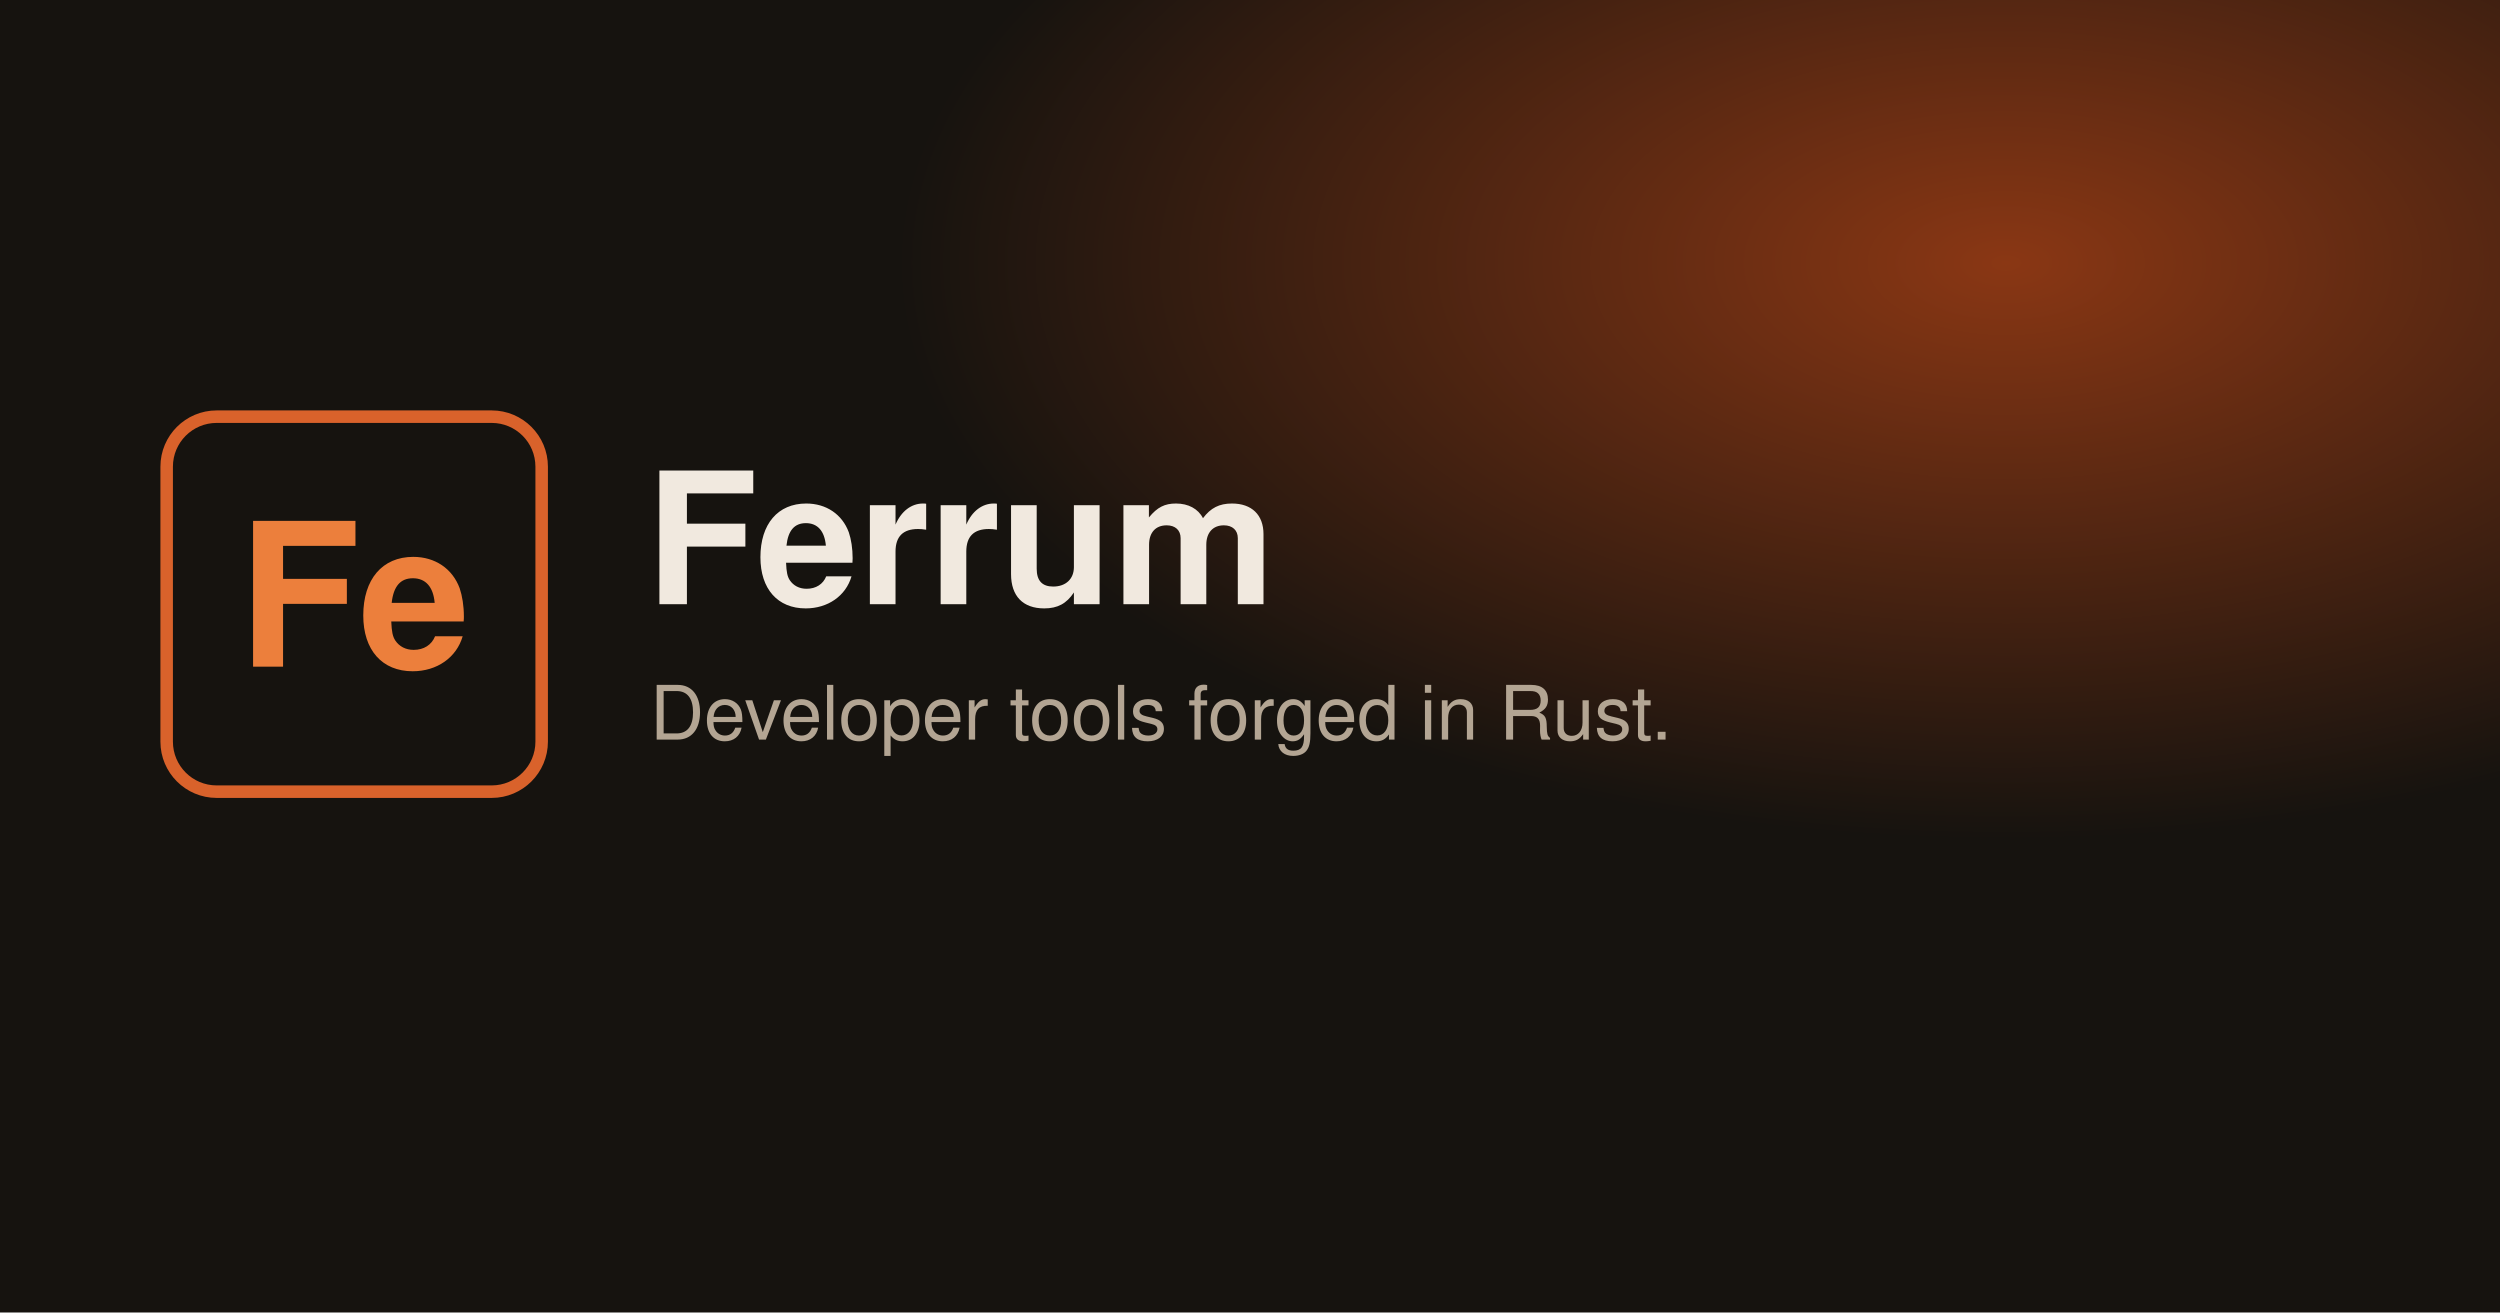
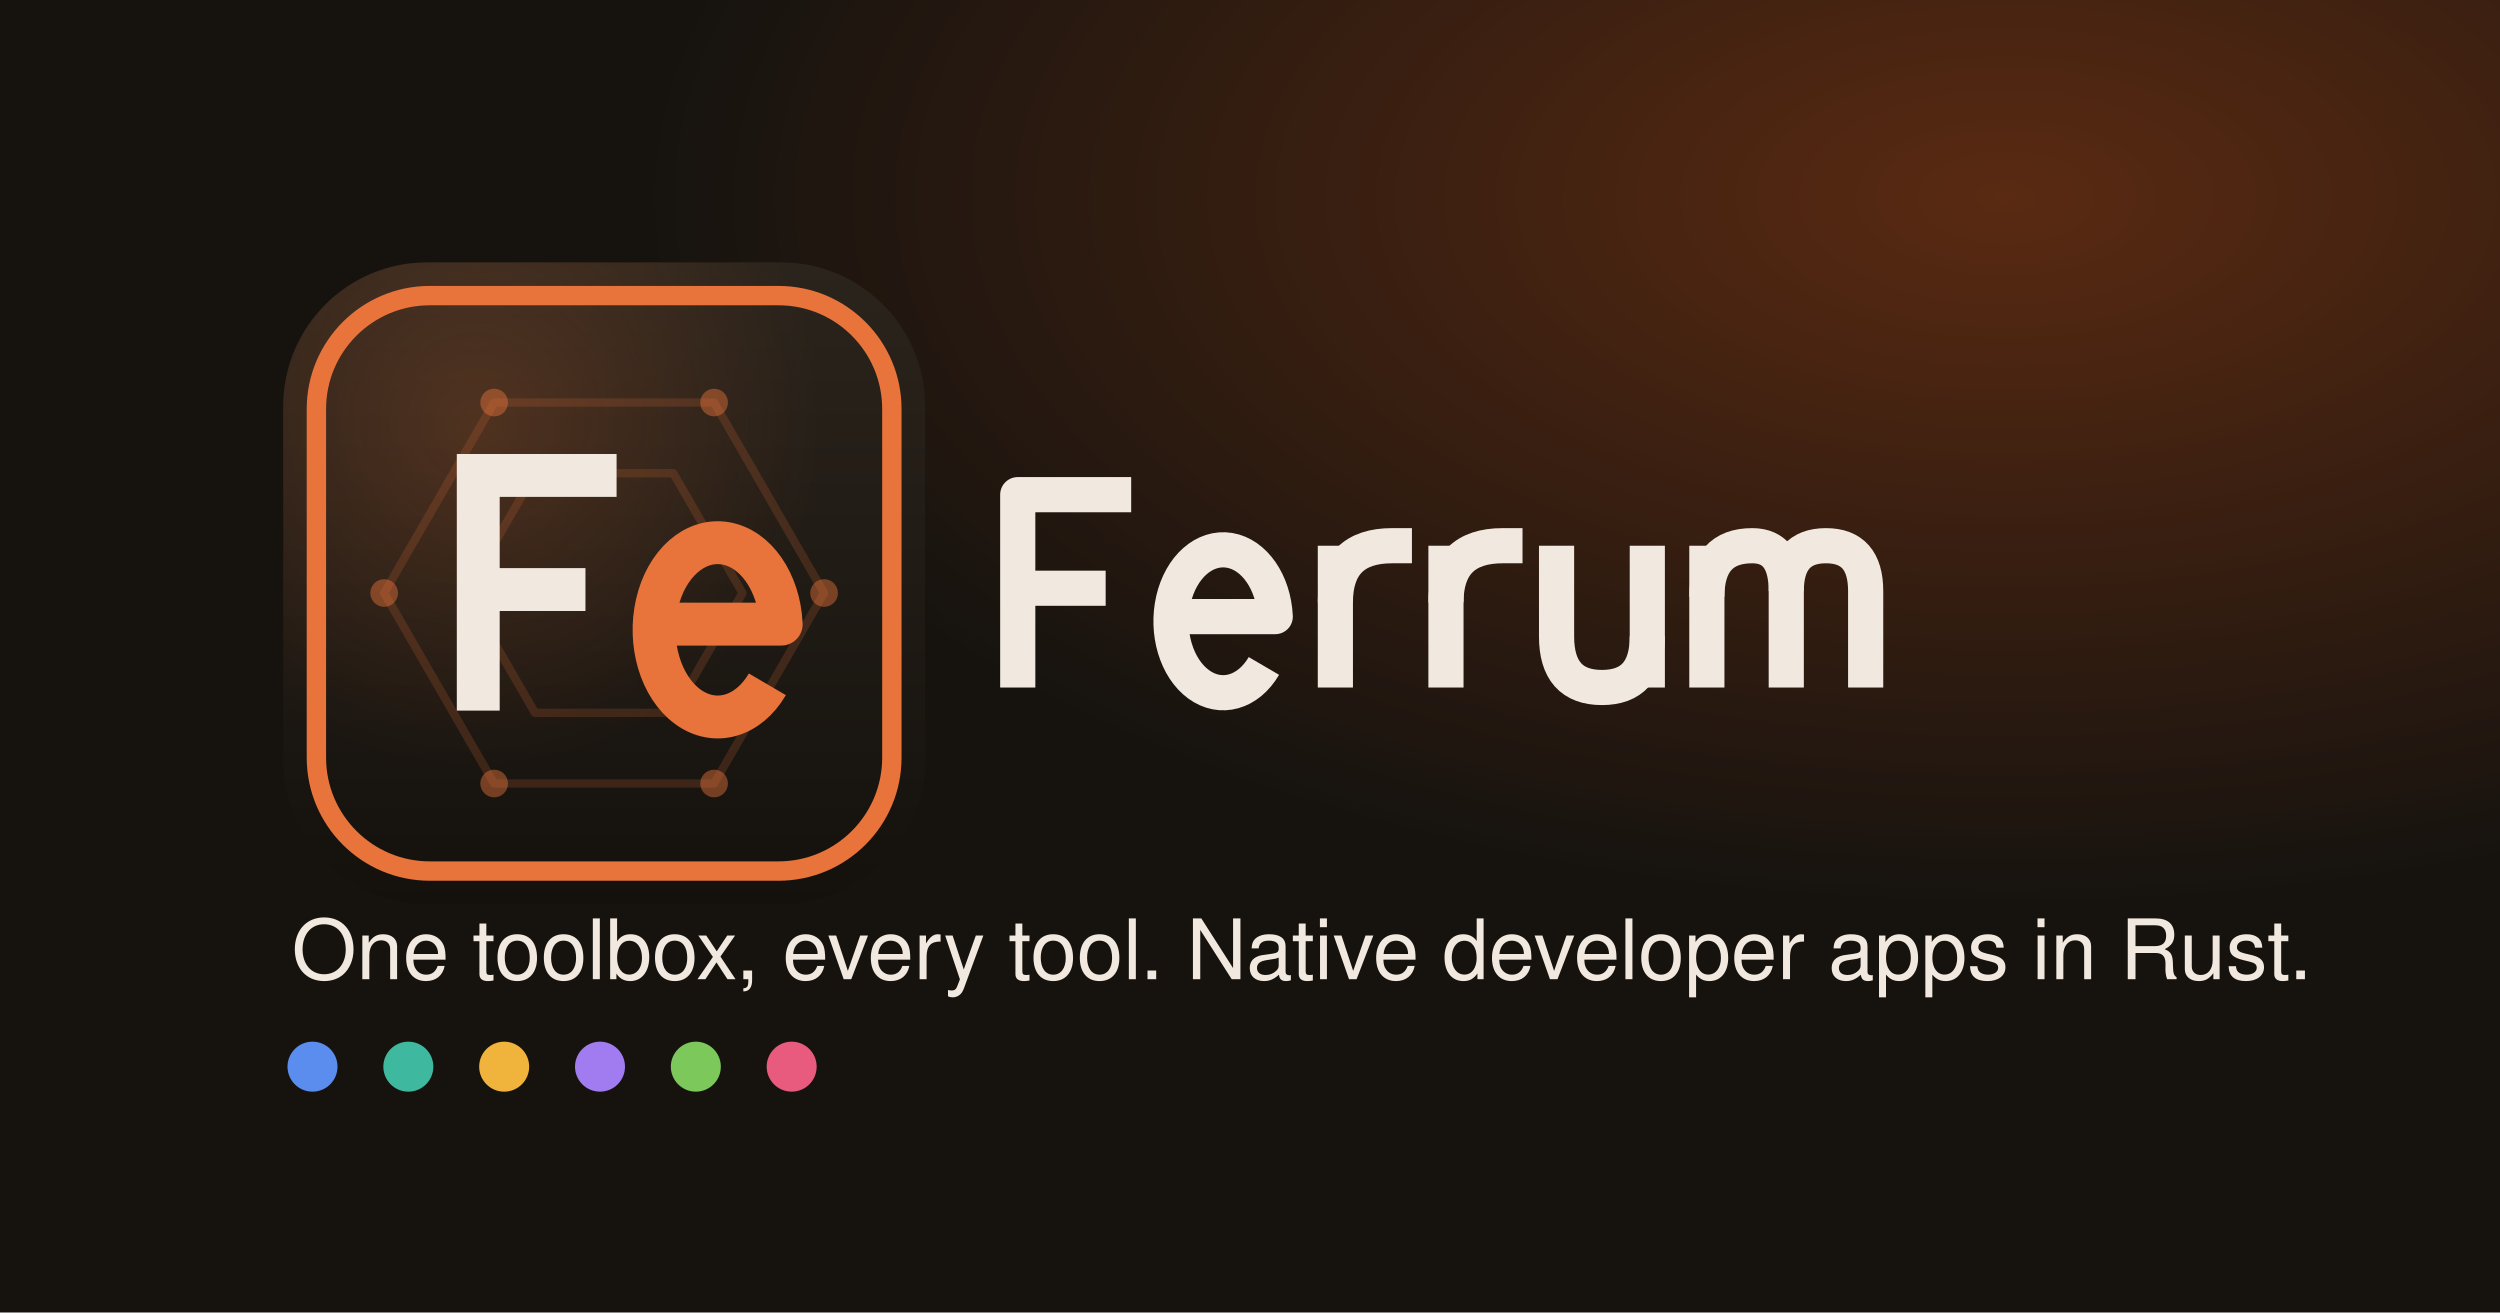
<svg xmlns="http://www.w3.org/2000/svg" viewBox="0 0 1200 630" width="1200" height="630">
  <defs>
-     <radialGradient id="g" cx="80%" cy="20%" r="80%">
-       <stop offset="0" stop-color="#8a3714" />
-       <stop offset="0.55" stop-color="#16130f" />
+     <radialGradient id="og-bg" cx="80%" cy="15%" r="90%">
+       <stop offset="0" stop-color="#5a2a12" />
+       <stop offset="0.6" stop-color="#16130f" />
    </radialGradient>
  </defs>
-   <rect width="1200" height="630" fill="url(#g)" />
-   <rect x="80" y="200" width="180" height="180" rx="24" fill="none" stroke="#d9622b" stroke-width="6" />
-   <text x="170" y="320" text-anchor="middle" font-family="Helvetica, Arial, sans-serif" font-weight="700" font-size="96" fill="#ec7f3c">Fe</text>
-   <text x="310" y="290" font-family="Helvetica, Arial, sans-serif" font-weight="700" font-size="88" fill="#f1e9df">Ferrum</text>
-   <text x="312" y="355" font-family="Helvetica, Arial, sans-serif" font-size="36" fill="#b3a593">Developer tools forged in Rust.</text>
+   <rect width="1200" height="630" fill="url(#og-bg)" />
+   <svg x="120" y="110" width="830" height="340" viewBox="0 0 2500 1024">
+     <defs>
+       <linearGradient id="wm-bg" x1="0" y1="0" x2="0" y2="1">
+         <stop offset="0" stop-color="#2b241c" />
+         <stop offset="1" stop-color="#14110d" />
+       </linearGradient>
+       <radialGradient id="wm-glow" cx="0.3" cy="0.25" r="0.9">
+         <stop offset="0" stop-color="#E8743B" stop-opacity="0.22" />
+         <stop offset="0.6" stop-color="#E8743B" stop-opacity="0" />
+       </radialGradient>
+     </defs>
+     <rect x="48" y="48" width="928" height="928" rx="208" fill="url(#wm-bg)" />
+     <rect x="48" y="48" width="928" height="928" rx="208" fill="url(#wm-glow)" />
+     <rect x="96" y="96" width="832" height="832" rx="164" fill="none" stroke="#E8743B" stroke-width="28" />
+     <g transform="translate(0 -34)">
+       <g fill="none" stroke="#E8743B" stroke-opacity="0.18" stroke-width="12" stroke-linejoin="round">
+         <polygon points="830.0,560.0 671.0,835.4 353.0,835.4 194.0,560.0 353.0,284.6 671.0,284.6" />
+         <polygon points="712.0,560.0 612.0,733.2 412.0,733.2 312.0,560.0 412.0,386.8 612.0,386.8" />
+       </g>
+       <g fill="#E8743B" fill-opacity="0.45">
+         <circle cx="830.0" cy="560.0" r="20" />
+         <circle cx="671.0" cy="835.4" r="20" />
+         <circle cx="353.0" cy="835.4" r="20" />
+         <circle cx="194.0" cy="560.0" r="20" />
+         <circle cx="353.0" cy="284.6" r="20" />
+         <circle cx="671.0" cy="284.6" r="20" />
+       </g>
+       <g fill="none" stroke="#f1e9df" stroke-width="62" stroke-linecap="butt" stroke-linejoin="miter">
+         <path d="M330 730 V390 H530" />
+         <path d="M330 555 H485" />
+       </g>
+       <g fill="none" stroke="#E8743B" stroke-width="62" stroke-linecap="butt" stroke-linejoin="round">
+         <path d="M584 605 H768 A92 126 0 1 0 748 692" />
+       </g>
+     </g>
+     <g transform="translate(1110 64) scale(0.82)" fill="none" stroke="#f1e9df" stroke-width="62" stroke-linecap="butt" stroke-linejoin="round">
+       <path transform="translate(-330 0)" d="M330 730 V390 H530" />
+       <path transform="translate(-330 0)" d="M330 555 H485" />
+       <path transform="translate(-314 0)" d="M584 605 H768 A92 126 0 1 0 748 692" />
+       <path transform="translate(-40 0)" d="M600 730 V480" />
+       <path transform="translate(-40 0)" d="M600 580 Q600 480 700 480 H735" />
+       <path transform="translate(155 0)" d="M600 730 V480" />
+       <path transform="translate(155 0)" d="M600 580 Q600 480 700 480 H735" />
+       <path transform="translate(350 0)" d="M600 480 V640 Q600 730 680 730 Q760 730 760 640" />
+       <path transform="translate(350 0)" d="M760 480 V730" />
+       <path transform="translate(655 0)" d="M560 730 V480" />
+       <path transform="translate(655 0)" d="M560 570 Q560 480 640 480 Q700 480 700 560 V730" />
+       <path transform="translate(655 0)" d="M700 560 Q700 480 770 480 Q840 480 840 560 V730" />
+     </g>
+   </svg>
+   <text x="140" y="470" font-family="Helvetica, Arial, sans-serif" font-size="40" fill="#f1e9df">One toolbox, every tool. Native developer apps in Rust.</text>
+   <circle cx="150" cy="512" r="12" fill="#5B8DEF" />
+   <circle cx="196" cy="512" r="12" fill="#3FB8A0" />
+   <circle cx="242" cy="512" r="12" fill="#F0B43C" />
+   <circle cx="288" cy="512" r="12" fill="#A07CF0" />
+   <circle cx="334" cy="512" r="12" fill="#7CC85A" />
+   <circle cx="380" cy="512" r="12" fill="#E85A7E" />
</svg>
